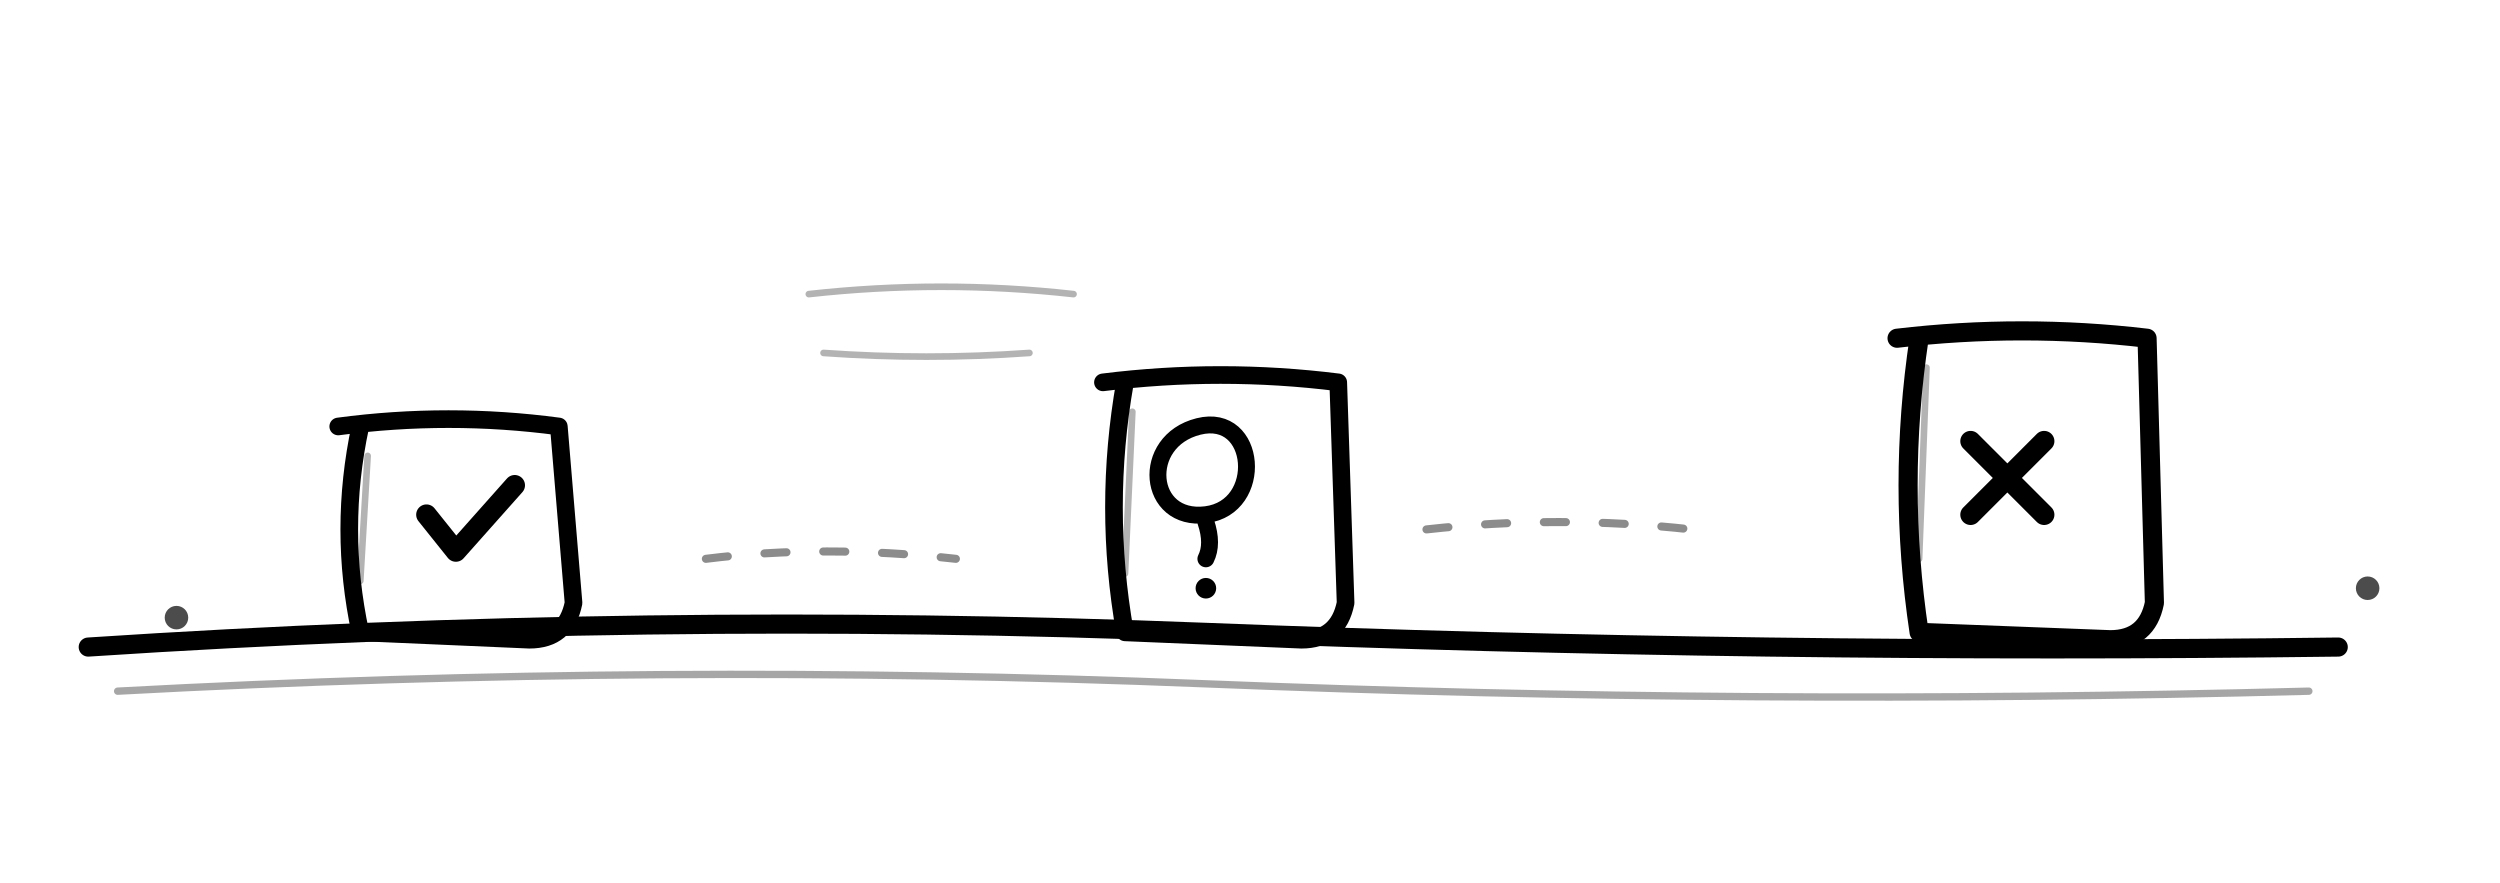
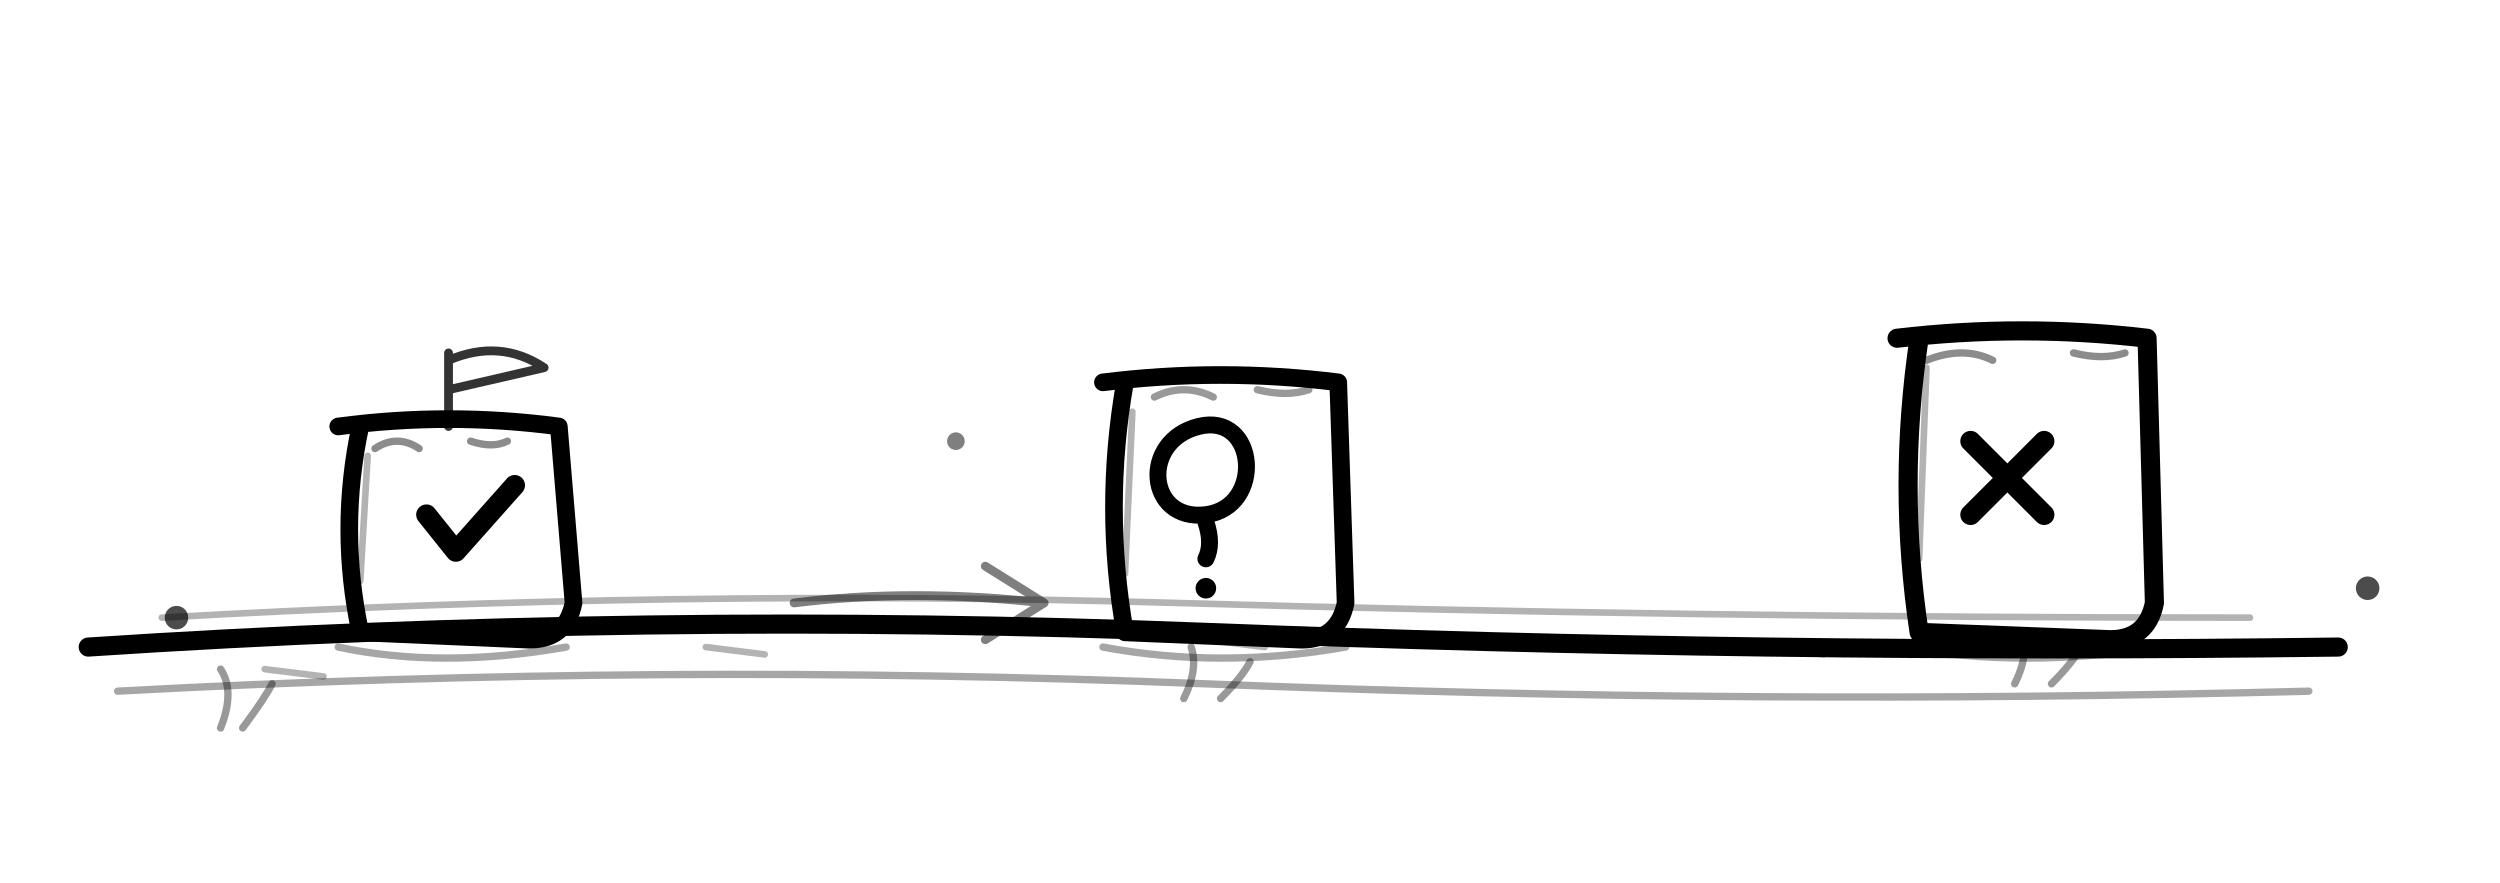
<svg class="a-risk-road" viewBox="0 0 340 120" fill="none" stroke="currentColor" stroke-width="2" stroke-linecap="round" stroke-linejoin="round">
  <path d="M12 88q76-5 152-2t154 2" stroke-width="2.6" pathLength="100" />
  <path d="M16 94q74-4 148-1t150 1" opacity=".35" stroke-width="1" pathLength="100" />
+   <g opacity=".3" stroke-width=".9">
+     <path d="M22 84q70-4 138-2t146 2" pathLength="100" />
+     <path d="M36 91l8 1m52-4 8 1m60-2 8 1m68 0 8 1" pathLength="100" />
+   </g>
+   <path d="M108 82q16-2 34 0m-8-5 8 5-8 5" opacity=".5" stroke-width="1.2" pathLength="100" />
  <g>
    <path d="M46 58q15-2 30 0l2 24q-1 5-6 5l-23-1q-3-14 0-28" stroke-width="2.4" pathLength="100" />
    <path d="M58 70l4 5 8-9" stroke-width="2.8" pathLength="100" />
    <path d="M50 62l-1 17" opacity=".3" stroke-width=".9" pathLength="100" />
+     <path d="M51 61q3-2 6 0m7-1q3 1 5 0" opacity=".45" stroke-width="1" pathLength="100" />
+     <path d="M61 58V48m0 1q7-3 13 1l-13 3" stroke-width="1.2" opacity=".8" pathLength="100" />
+     <path d="M46 88q14 3 31 0" opacity=".35" stroke-width="1" pathLength="100" />
  </g>
  <g>
    <path d="M150 52q16-2 32 0l1 30q-1 5-6 5l-24-1q-3-17 0-34" stroke-width="2.4" pathLength="100" />
    <path d="M163 58c8-2 9 11 1 12s-9-10-1-12" stroke-width="2.3" pathLength="100" />
    <path d="M164 71q1 3 0 5" stroke-width="2.3" pathLength="100" />
    <circle cx="164" cy="80" r="1.4" fill="currentColor" stroke="none" />
    <path d="M154 56l-1 22" opacity=".3" stroke-width=".9" pathLength="100" />
+     <path d="M157 54q4-2 8 0m6-1q4 1 7 0" opacity=".4" stroke-width="1" pathLength="100" />
+     <path d="M150 88q16 3 33 0" opacity=".35" stroke-width="1" pathLength="100" />
  </g>
  <g>
    <path d="M258 46q17-2 34 0l1 36q-1 5-6 5l-26-1q-3-20 0-40" stroke-width="2.6" pathLength="100" />
    <path d="M268 60l10 10m0-10-10 10" stroke-width="2.8" pathLength="100" />
    <path d="M262 50l-1 26" opacity=".3" stroke-width=".9" pathLength="100" />
+     <path d="M262 49q5-2 9 0m11-1q4 1 7 0" opacity=".45" stroke-width="1" pathLength="100" />
+     <path d="M258 88q18 3 35 0" opacity=".35" stroke-width="1" pathLength="100" />
  </g>
-   <path d="M96 76q16-2 34 0m64-4q18-2 36 0" opacity=".45" stroke-width="1.1" stroke-dasharray="3 5" pathLength="100" />
-   <path d="M110 40q18-2 36 0m-34 8q14 1 28 0" opacity=".3" stroke-width=".9" pathLength="100" />
+   <g opacity=".4" stroke-width="1">
+     <path d="M30 99q2-5 0-8m3 8q3-4 4-6m124 2q2-4 1-7m4 7q3-3 4-5m104 3q2-4 1-7m4 7q3-3 4-5" pathLength="100" />
+   </g>
  <circle cx="24" cy="84" r="1.6" fill="currentColor" stroke="none" opacity=".7" />
  <circle cx="322" cy="80" r="1.6" fill="currentColor" stroke="none" opacity=".7" />
+   <circle cx="130" cy="60" r="1.2" fill="currentColor" stroke="none" opacity=".5" />
</svg>
